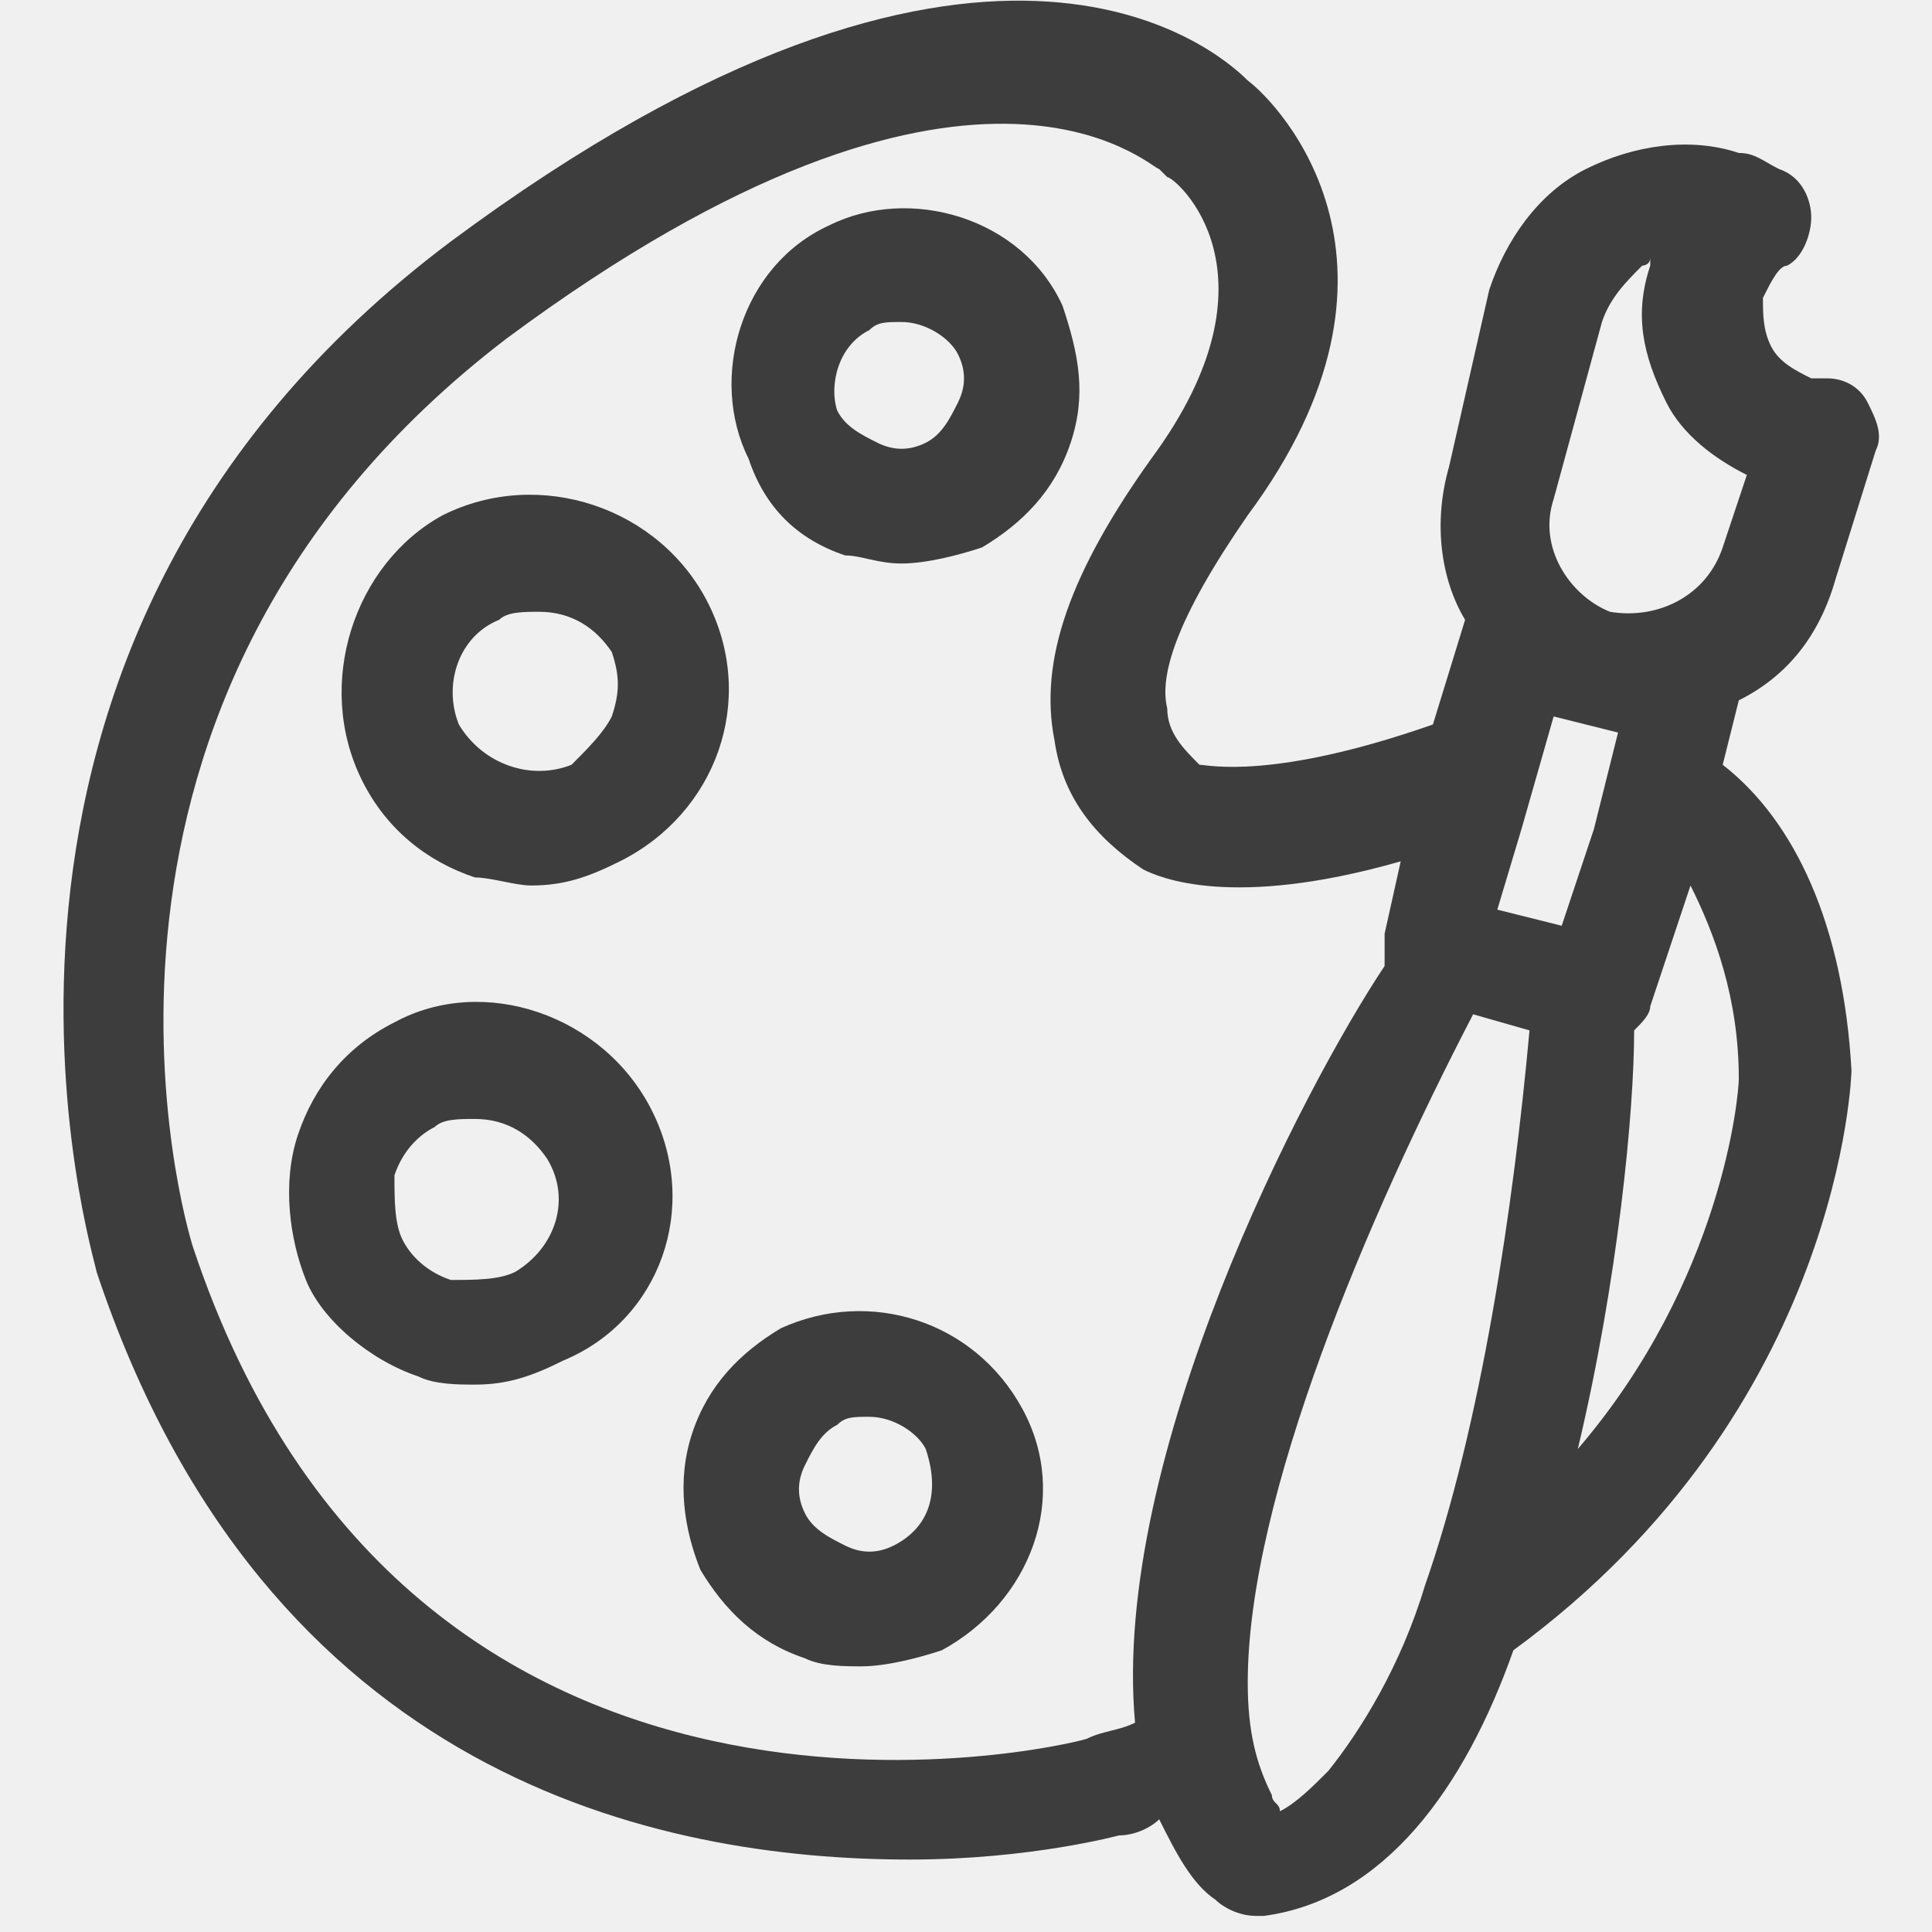
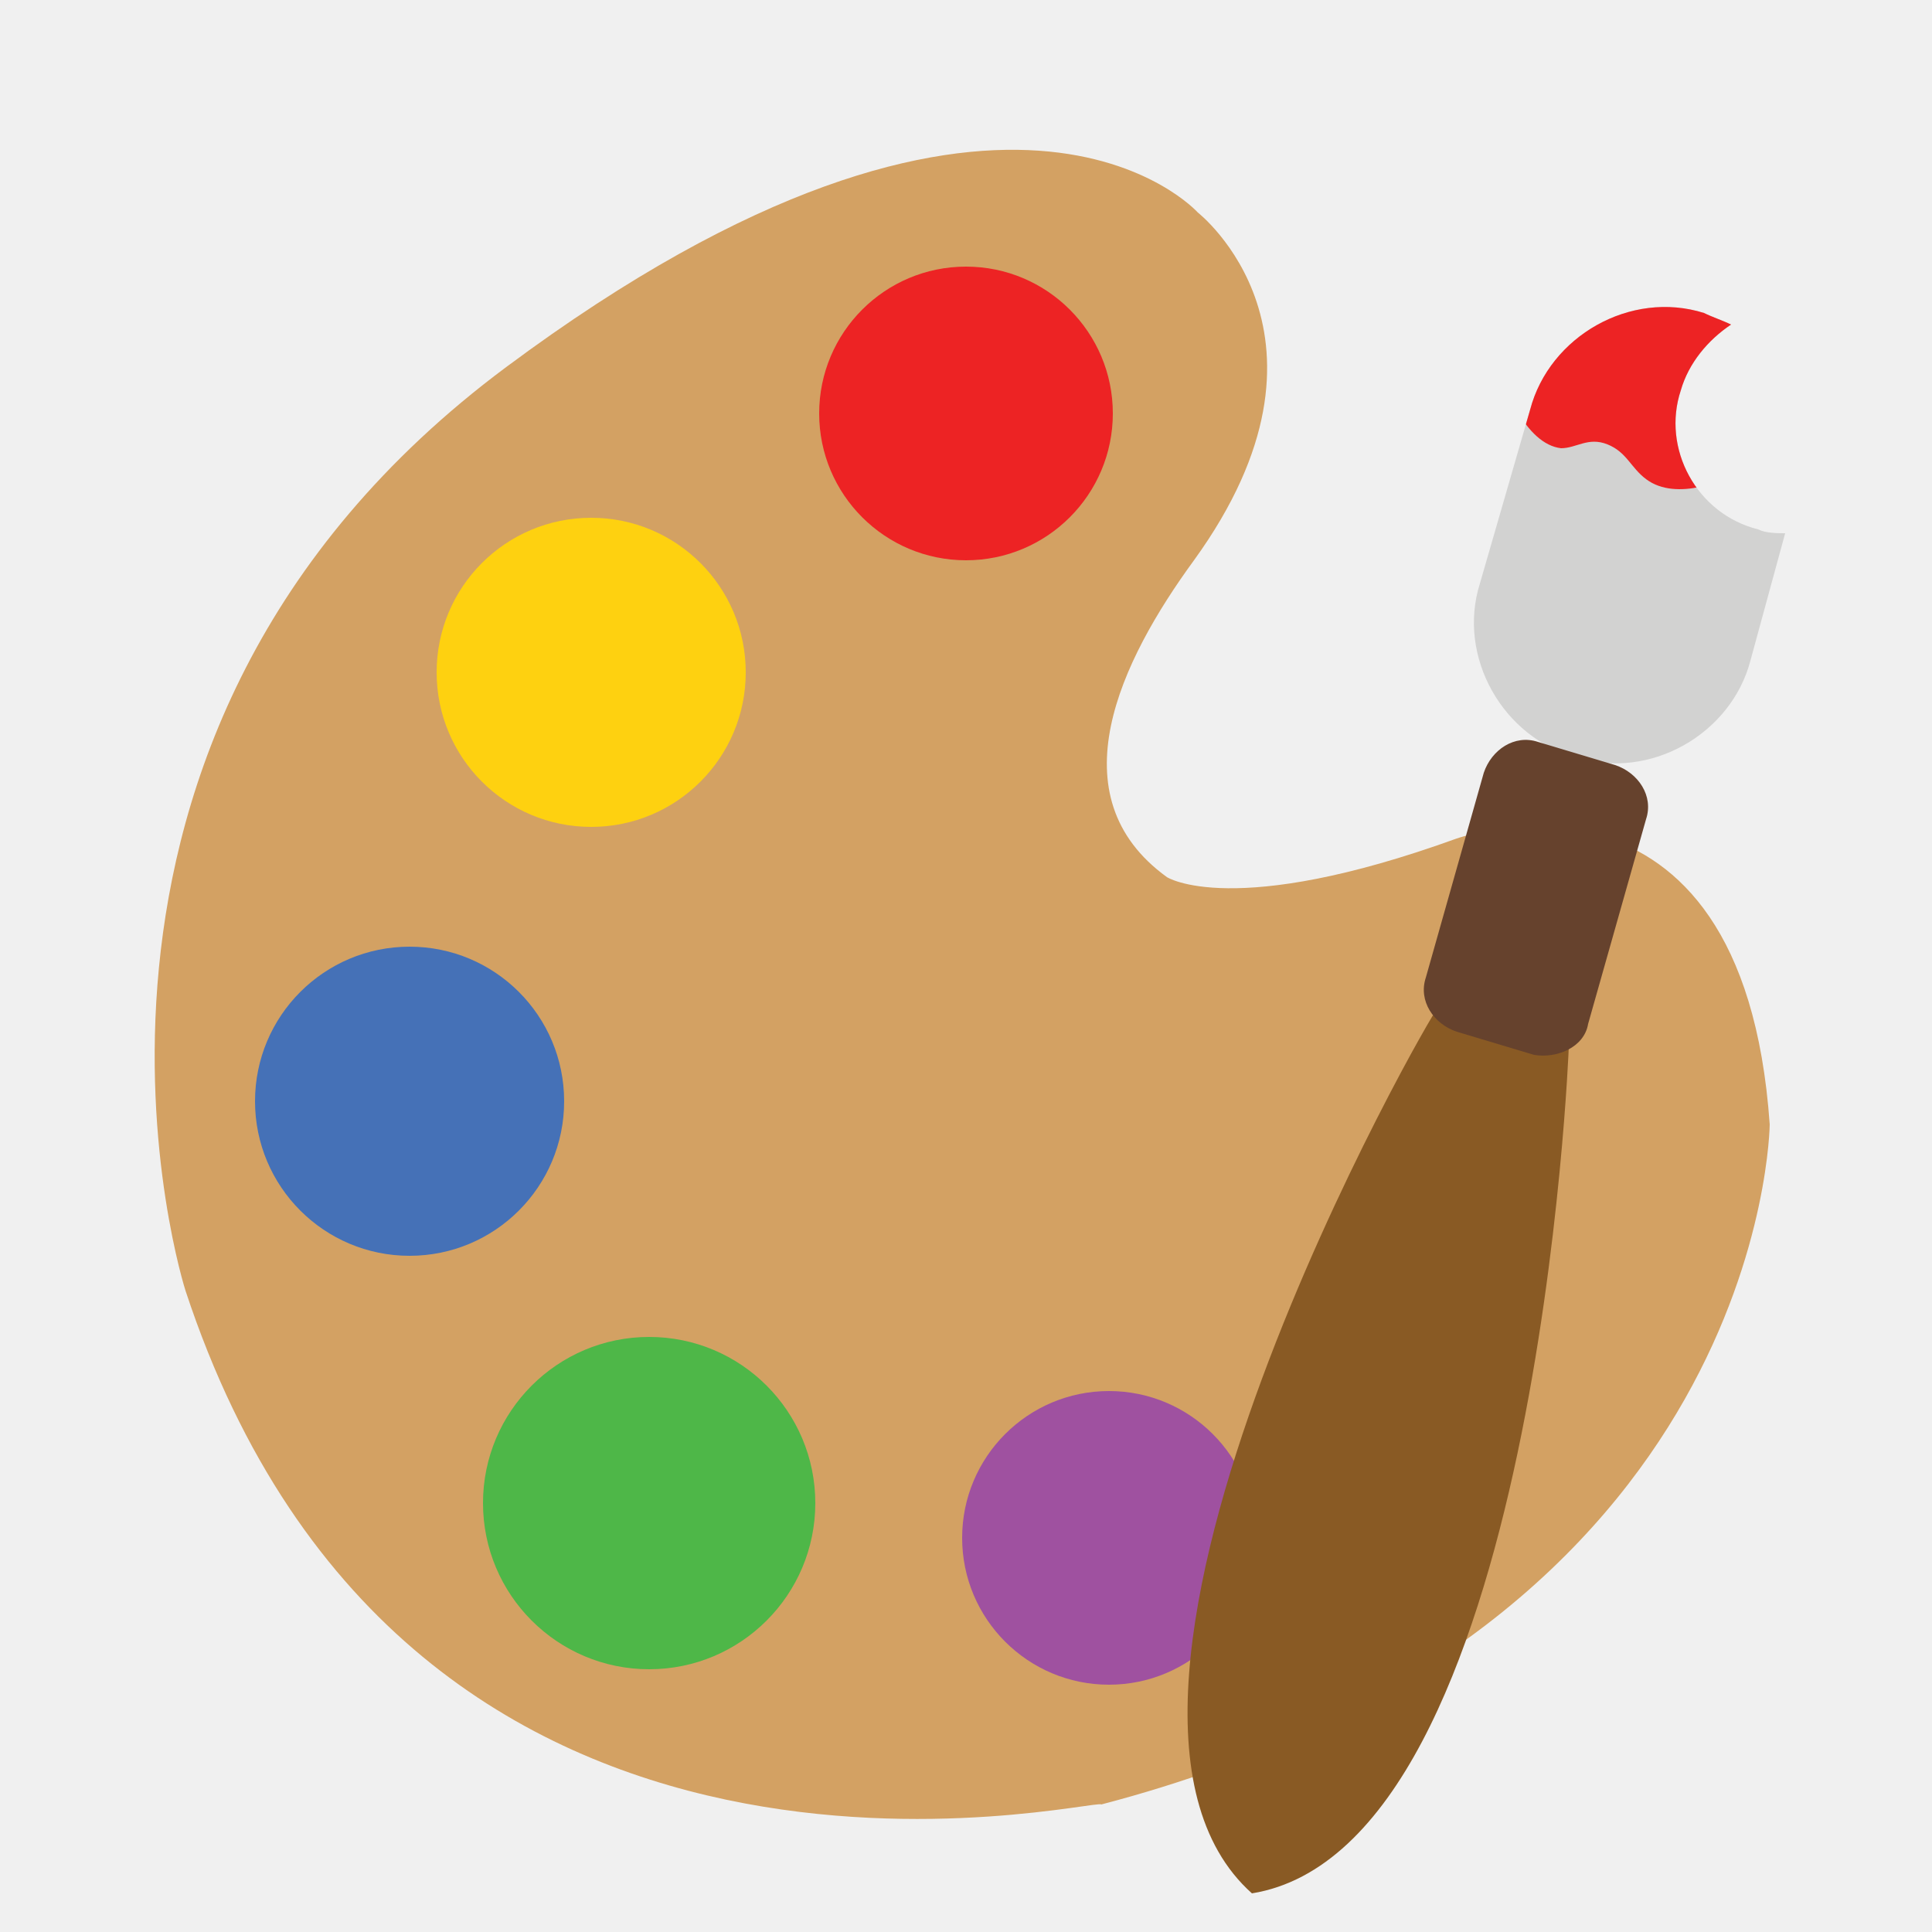
- <svg xmlns="http://www.w3.org/2000/svg" width="24" height="24" viewBox="0 0 24 24" fill="none">
-   <g clip-path="url(#clip0_109_10)">
-     <path d="M12.7 17.5C12.1 16.4 10.8 16 9.7 16.5C9.2 16.8 8.8 17.2 8.6 17.8C8.4 18.4 8.5 19 8.7 19.5C9 20 9.4 20.4 10 20.6C10.2 20.7 10.5 20.7 10.7 20.7C11 20.7 11.4 20.6 11.7 20.5C12.8 19.9 13.3 18.6 12.7 17.5ZM11.1 19.2C10.9 19.3 10.7 19.3 10.5 19.2C10.3 19.1 10.1 19 10 18.8C9.9 18.6 9.9 18.4 10 18.2C10.1 18 10.2 17.8 10.4 17.7C10.5 17.6 10.6 17.6 10.8 17.6C11.1 17.6 11.4 17.8 11.5 18C11.7 18.6 11.5 19 11.1 19.2Z" fill="#3D3D3D" />
-     <path d="M8.1 13.8C7.5 12.6 6 12.1 4.9 12.7C4.3 13 3.9 13.5 3.7 14.1C3.5 14.7 3.6 15.4 3.8 15.9C4 16.4 4.6 16.9 5.2 17.1C5.4 17.2 5.7 17.2 5.9 17.2C6.3 17.2 6.6 17.1 7 16.9C8.2 16.4 8.7 15 8.1 13.8ZM6.4 15.8C6.2 15.9 5.9 15.9 5.6 15.9C5.3 15.8 5.1 15.6 5 15.4C4.9 15.2 4.9 14.9 4.9 14.6C5 14.3 5.2 14.1 5.4 14C5.5 13.9 5.7 13.9 5.9 13.9C6.3 13.9 6.6 14.1 6.8 14.4C7.1 14.9 6.9 15.5 6.4 15.8Z" fill="#3D3D3D" />
-     <path d="M8.8 7.5C8.2 6.3 6.7 5.8 5.5 6.4C4.4 7 3.9 8.5 4.5 9.7C4.8 10.3 5.3 10.7 5.9 10.9C6.1 10.9 6.4 11 6.6 11C7 11 7.3 10.9 7.7 10.7C8.9 10.1 9.4 8.7 8.8 7.5ZM7.6 8.9C7.5 9.1 7.3 9.3 7.1 9.5C6.6 9.7 6 9.5 5.7 9C5.5 8.5 5.7 7.9 6.2 7.7C6.3 7.6 6.5 7.6 6.7 7.6C7.1 7.6 7.4 7.8 7.6 8.1C7.7 8.4 7.7 8.6 7.6 8.9Z" fill="#3D3D3D" />
-     <path d="M10.5 6.9C10.7 6.9 10.9 7 11.2 7C11.5 7 11.9 6.9 12.2 6.8C12.7 6.5 13.1 6.1 13.3 5.5C13.5 4.9 13.4 4.4 13.2 3.8C12.7 2.7 11.3 2.3 10.3 2.8C9.2 3.3 8.8 4.7 9.3 5.7C9.5 6.3 9.9 6.7 10.5 6.9ZM10.8 4.1C10.9 4 11 4 11.2 4C11.5 4 11.8 4.2 11.9 4.4C12 4.6 12 4.8 11.9 5C11.8 5.2 11.7 5.4 11.5 5.5C11.3 5.6 11.1 5.6 10.9 5.5C10.7 5.4 10.5 5.3 10.4 5.1C10.3 4.8 10.4 4.3 10.8 4.1Z" fill="#3D3D3D" />
-     <path d="M21.6 8.7C22.2 8.4 22.6 7.9 22.8 7.2L23.3 5.6C23.4 5.4 23.3 5.2 23.2 5C23.1 4.8 22.9 4.7 22.7 4.7C22.6 4.7 22.6 4.7 22.5 4.7C22.3 4.6 22.1 4.5 22 4.3C21.9 4.1 21.9 3.9 21.9 3.7C22 3.5 22.1 3.3 22.2 3.3C22.4 3.2 22.5 2.9 22.5 2.7C22.5 2.5 22.4 2.2 22.1 2.1C21.9 2 21.8 1.9 21.6 1.9C21 1.7 20.3 1.8 19.7 2.1C19.1 2.4 18.7 3 18.5 3.6L18 5.8C17.8 6.5 17.9 7.2 18.2 7.7L17.8 9C15.8 9.7 15 9.5 14.9 9.5C14.7 9.3 14.5 9.1 14.5 8.8C14.4 8.4 14.6 7.7 15.5 6.4C17.8 3.3 15.9 1.3 15.5 1C15.1 0.6 12.2 -1.9 5.6 3C-1.2 8.1 1.2 15.7 1.2 15.8C3.3 22.1 8.2 23.1 11.3 23.1C12.8 23.1 13.9 22.8 13.9 22.8C14.1 22.8 14.3 22.7 14.4 22.6C14.6 23 14.8 23.4 15.1 23.6C15.2 23.7 15.4 23.8 15.6 23.8H15.7C17.2 23.6 18.2 22.2 18.8 20.5C22.9 17.5 23 13.3 23 13.3C22.9 11.5 22.3 10.2 21.4 9.5L21.6 8.7ZM19.3 6.2L19.9 4C20 3.7 20.2 3.5 20.4 3.3C20.4 3.3 20.5 3.3 20.5 3.2V3.3C20.3 3.9 20.4 4.4 20.7 5C20.9 5.4 21.3 5.7 21.7 5.9L21.4 6.8C21.2 7.4 20.6 7.7 20 7.6C19.5 7.4 19.1 6.8 19.3 6.2ZM14.1 21.4C13.9 21.5 13.7 21.5 13.5 21.6C13.2 21.7 5.1 23.6 2.4 15.5C2.3 15.2 0.4 8.7 6.3 4.2C12.1 -0.1 14.3 2.1 14.4 2.1L14.5 2.2C14.6 2.2 16 3.4 14.3 5.7C13.3 7.1 12.9 8.2 13.1 9.2C13.2 9.9 13.6 10.4 14.2 10.8C14.4 10.9 15.3 11.3 17.4 10.7L17.2 11.6C17.2 11.7 17.2 11.9 17.2 12C16.2 13.5 13.8 18.1 14.1 21.4ZM17.7 19.7C17.4 20.7 16.9 21.5 16.5 22C16.3 22.2 16.1 22.4 15.9 22.5C15.9 22.4 15.8 22.4 15.8 22.3C15.6 21.9 15.5 21.5 15.5 20.9C15.5 18.6 17 15.1 18.3 12.6L19 12.8C18.8 15 18.4 17.7 17.7 19.7ZM18.6 11.3L18.9 10.3L19.3 8.9L20.1 9.1L19.8 10.3L19.4 11.5L18.6 11.3ZM21.6 13.4C21.6 13.6 21.4 15.9 19.6 18C20.1 15.9 20.3 13.8 20.3 12.8C20.4 12.7 20.5 12.6 20.5 12.5L21 11C21.3 11.6 21.6 12.4 21.6 13.4Z" fill="#3D3D3D" />
+ <svg xmlns="http://www.w3.org/2000/svg" width="25" height="25" viewBox="0 0 25 25" fill="none">
+   <path d="M2.4 16.7C2.4 16.7 0.1 9.55 6.55 4.75C13 -0.05 15.5 2.75 15.5 2.75C15.5 2.75 17.55 4.35 15.45 7.25C14.5 8.55 13.65 10.3 15.1 11.35C15.1 11.35 15.95 11.9 18.85 10.85C18.85 10.85 22.55 9.55 22.9 14.55C22.9 14.55 22.85 21.1 14.25 23.35C14.2 23.25 5.3 25.5 2.4 16.7Z" fill="#D3A163" />
+   <path d="M8.4 21.6C9.587 21.6 10.55 20.637 10.55 19.45C10.55 18.263 9.587 17.3 8.4 17.3C7.213 17.3 6.25 18.263 6.25 19.45C6.25 20.637 7.213 21.6 8.4 21.6Z" fill="#4EB748" />
+   <path d="M14.35 21.8C15.399 21.8 16.25 20.949 16.25 19.9C16.25 18.851 15.399 18 14.35 18C13.301 18 12.45 18.851 12.45 19.9C12.45 20.949 13.301 21.8 14.35 21.8Z" fill="#9F51A0" />
+   <path d="M5.3 16.25C6.405 16.25 7.3 15.355 7.3 14.25C7.3 13.145 6.405 12.25 5.3 12.25C4.195 12.25 3.3 13.145 3.3 14.25C3.3 15.355 4.195 16.25 5.3 16.25Z" fill="#4571B7" />
+   <path d="M7.65 10.7C8.754 10.7 9.65 9.805 9.65 8.7C9.65 7.595 8.754 6.7 7.65 6.7C6.545 6.7 5.65 7.595 5.65 8.7C5.65 9.805 6.545 10.7 7.65 10.7Z" fill="#FED110" />
+   <path d="M12.5 7.25C13.549 7.25 14.4 6.399 14.4 5.35C14.4 4.301 13.549 3.45 12.5 3.45C11.451 3.45 10.6 4.301 10.6 5.35C10.6 6.399 11.451 7.25 12.5 7.25Z" fill="#ED2324" />
+   <path d="M21.75 5.05C21.85 4.7 22.1 4.4 22.4 4.2C22.3 4.15 22.15 4.1 22.05 4.05C21.1 3.75 20.05 4.35 19.8 5.3L19.15 7.55C18.85 8.5 19.45 9.55 20.4 9.8C21.35 10.1 22.4 9.5 22.65 8.55L23.1 6.9C23 6.9 22.85 6.9 22.75 6.85C21.95 6.65 21.5 5.8 21.75 5.05Z" fill="#D2D2D1" />
+   <path d="M16.2 24.5C19.9 23.9 20.3 13.55 20.3 13.55L19.45 13.3L18.6 13.05C18.55 13.05 13.4 22 16.2 24.5Z" fill="#895A24" />
+   <path d="M19.85 13.65L18.85 13.35C18.55 13.25 18.35 12.95 18.45 12.65L19.2 10C19.3 9.7 19.6 9.5 19.9 9.6L20.9 9.9C21.2 10 21.4 10.3 21.3 10.6L20.55 13.25C20.5 13.55 20.15 13.7 19.85 13.65Z" fill="#66422D" />
+   <mask id="mask0_164_217" style="mask-type:luminance" maskUnits="userSpaceOnUse" x="19" y="3" width="5" height="7">
+     <path d="M21.75 5.05C21.85 4.7 22.1 4.4 22.4 4.2C22.3 4.15 22.15 4.1 22.05 4.05C21.1 3.75 20.05 4.35 19.8 5.3L19.15 7.55C18.85 8.5 19.45 9.55 20.4 9.8C21.35 10.1 22.4 9.5 22.65 8.55L23.1 6.9C23 6.9 22.85 6.9 22.75 6.85C21.95 6.65 21.5 5.8 21.75 5.05Z" fill="white" />
+   </mask>
+   <g mask="url(#mask0_164_217)">
+     <path d="M19.35 4.4C19.4 5 19.75 5.75 20.2 5.8C20.4 5.8 20.55 5.65 20.8 5.75C21.05 5.85 21.1 6.05 21.3 6.2C21.7 6.5 22.35 6.2 22.55 6.1C23.55 5.7 24.6 4.3 24.25 3.3C23.8 2.1 21.6 1.75 20.35 2.6C19.85 2.9 19.3 3.6 19.35 4.4Z" fill="#ED2324" />
  </g>
-   <defs>
-     <clipPath id="clip0_109_10">
-       <rect width="24" height="24" fill="white" />
-     </clipPath>
-   </defs>
</svg>
